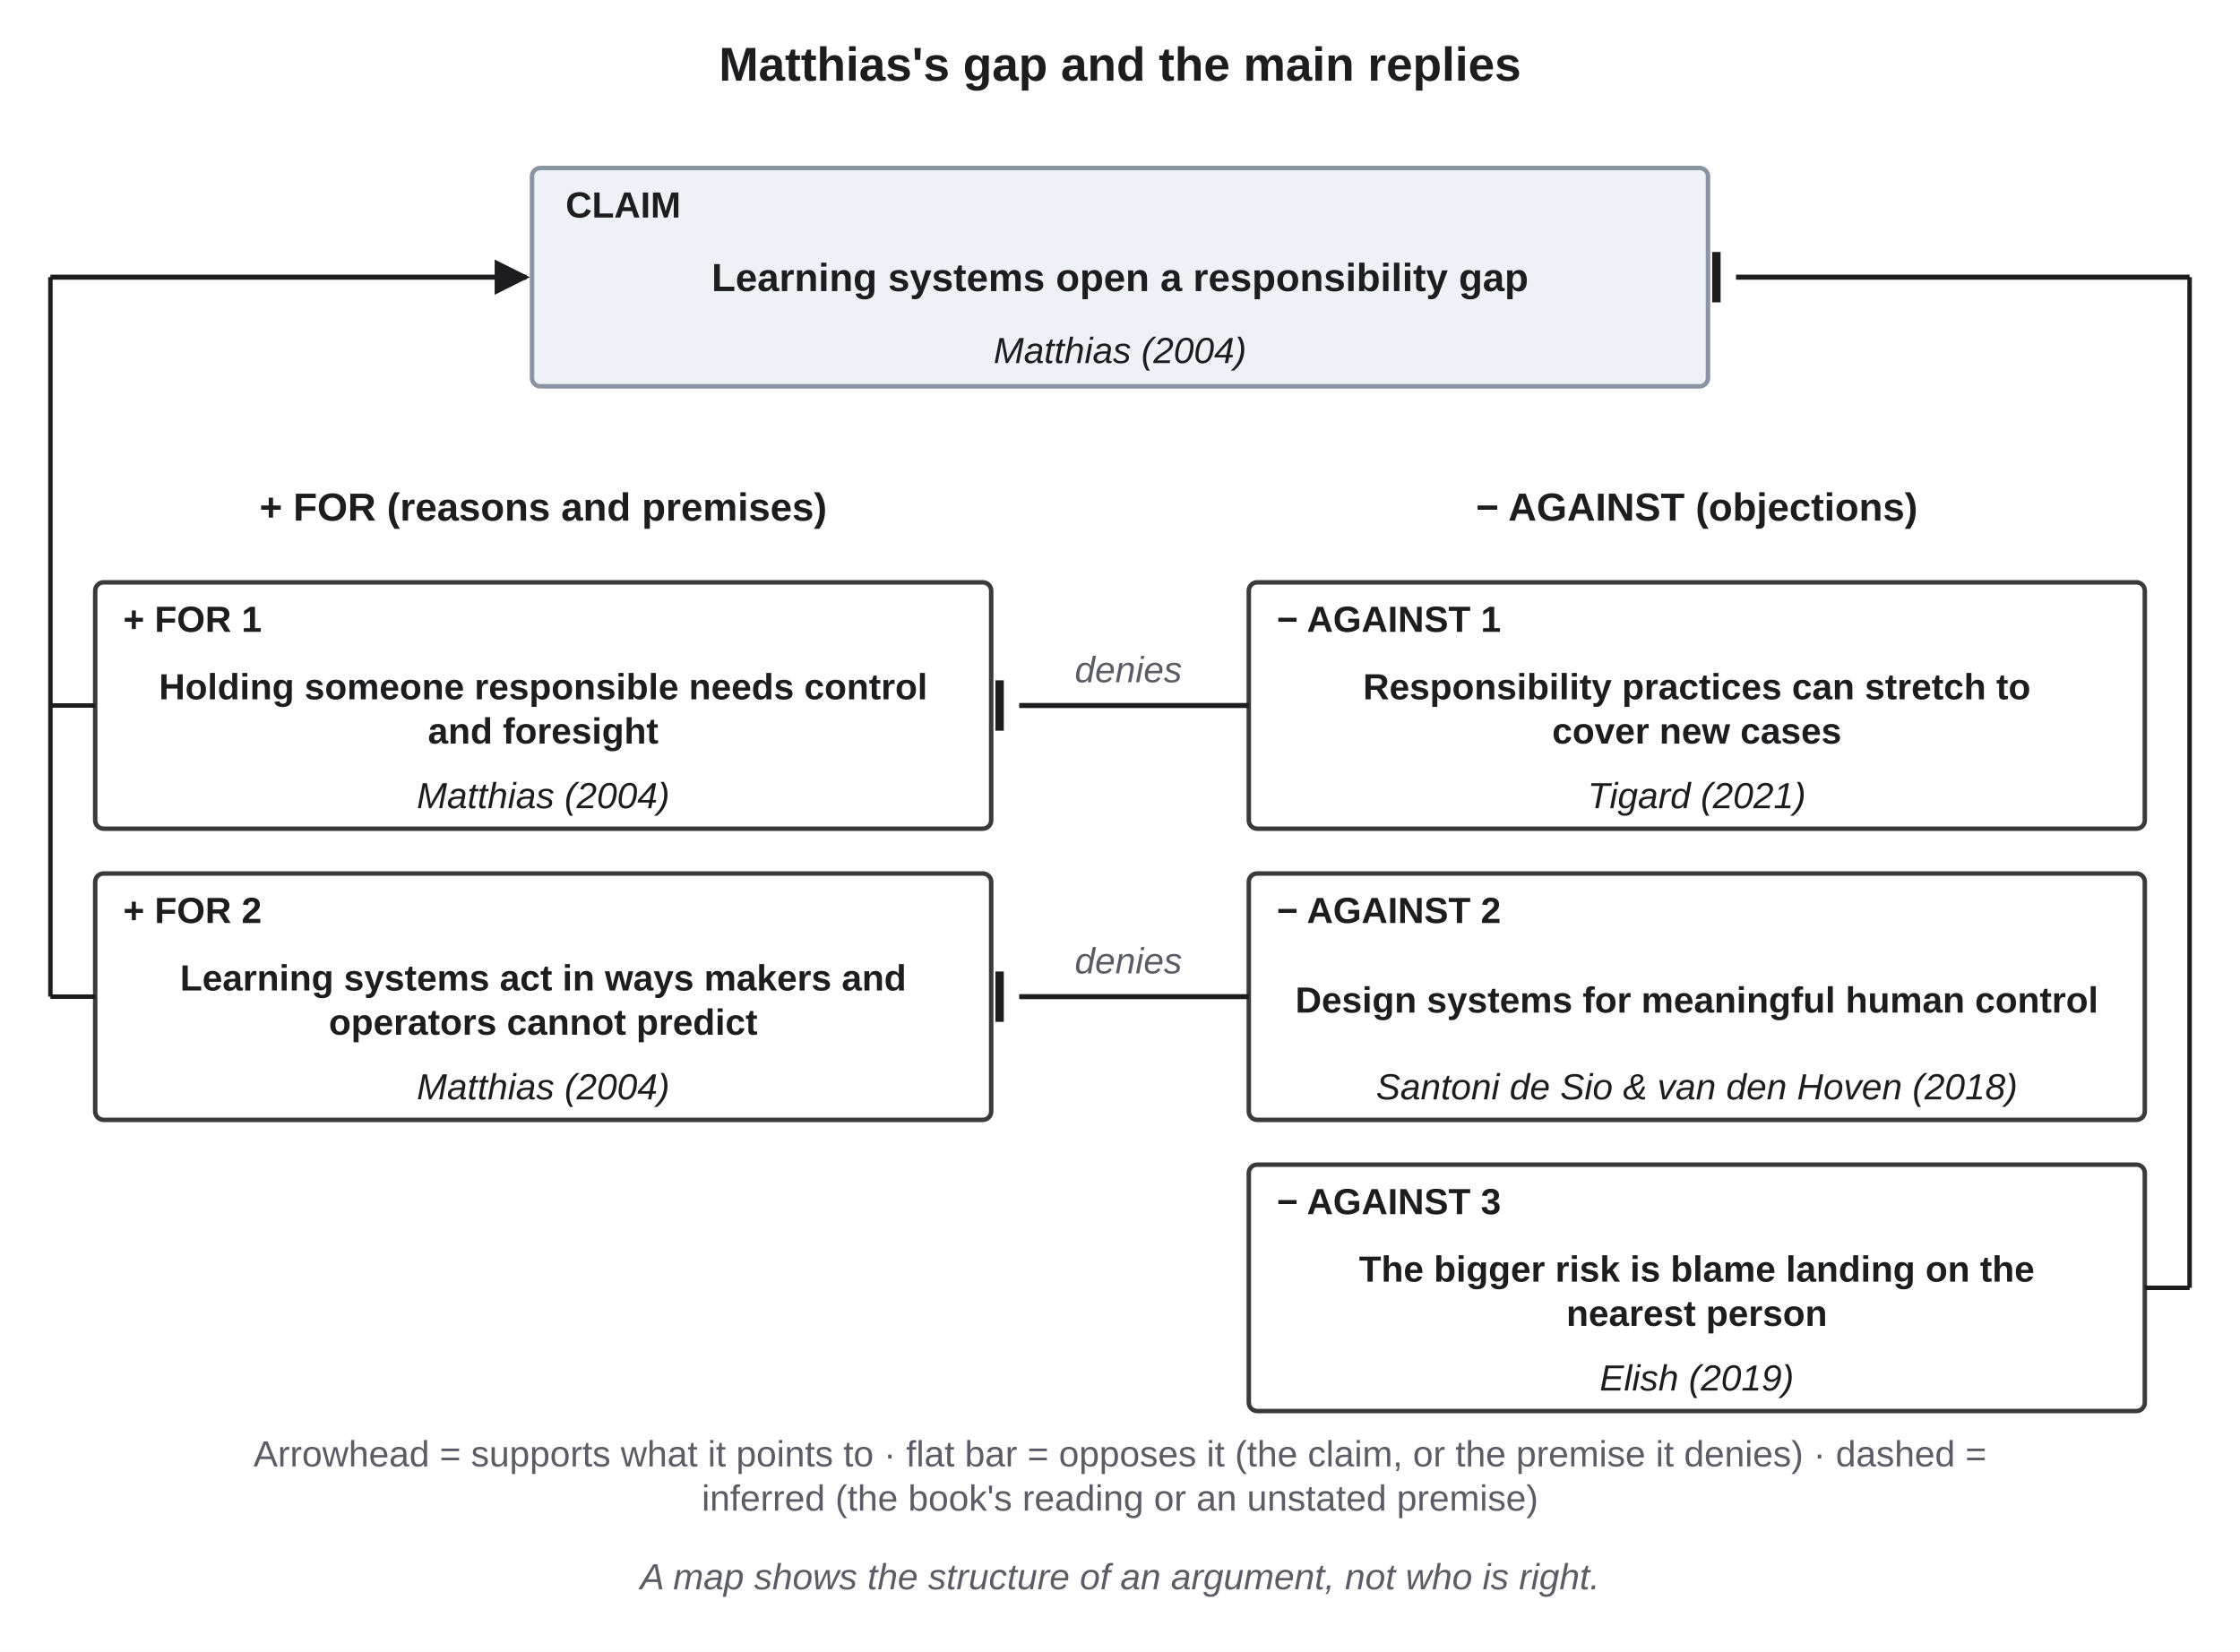
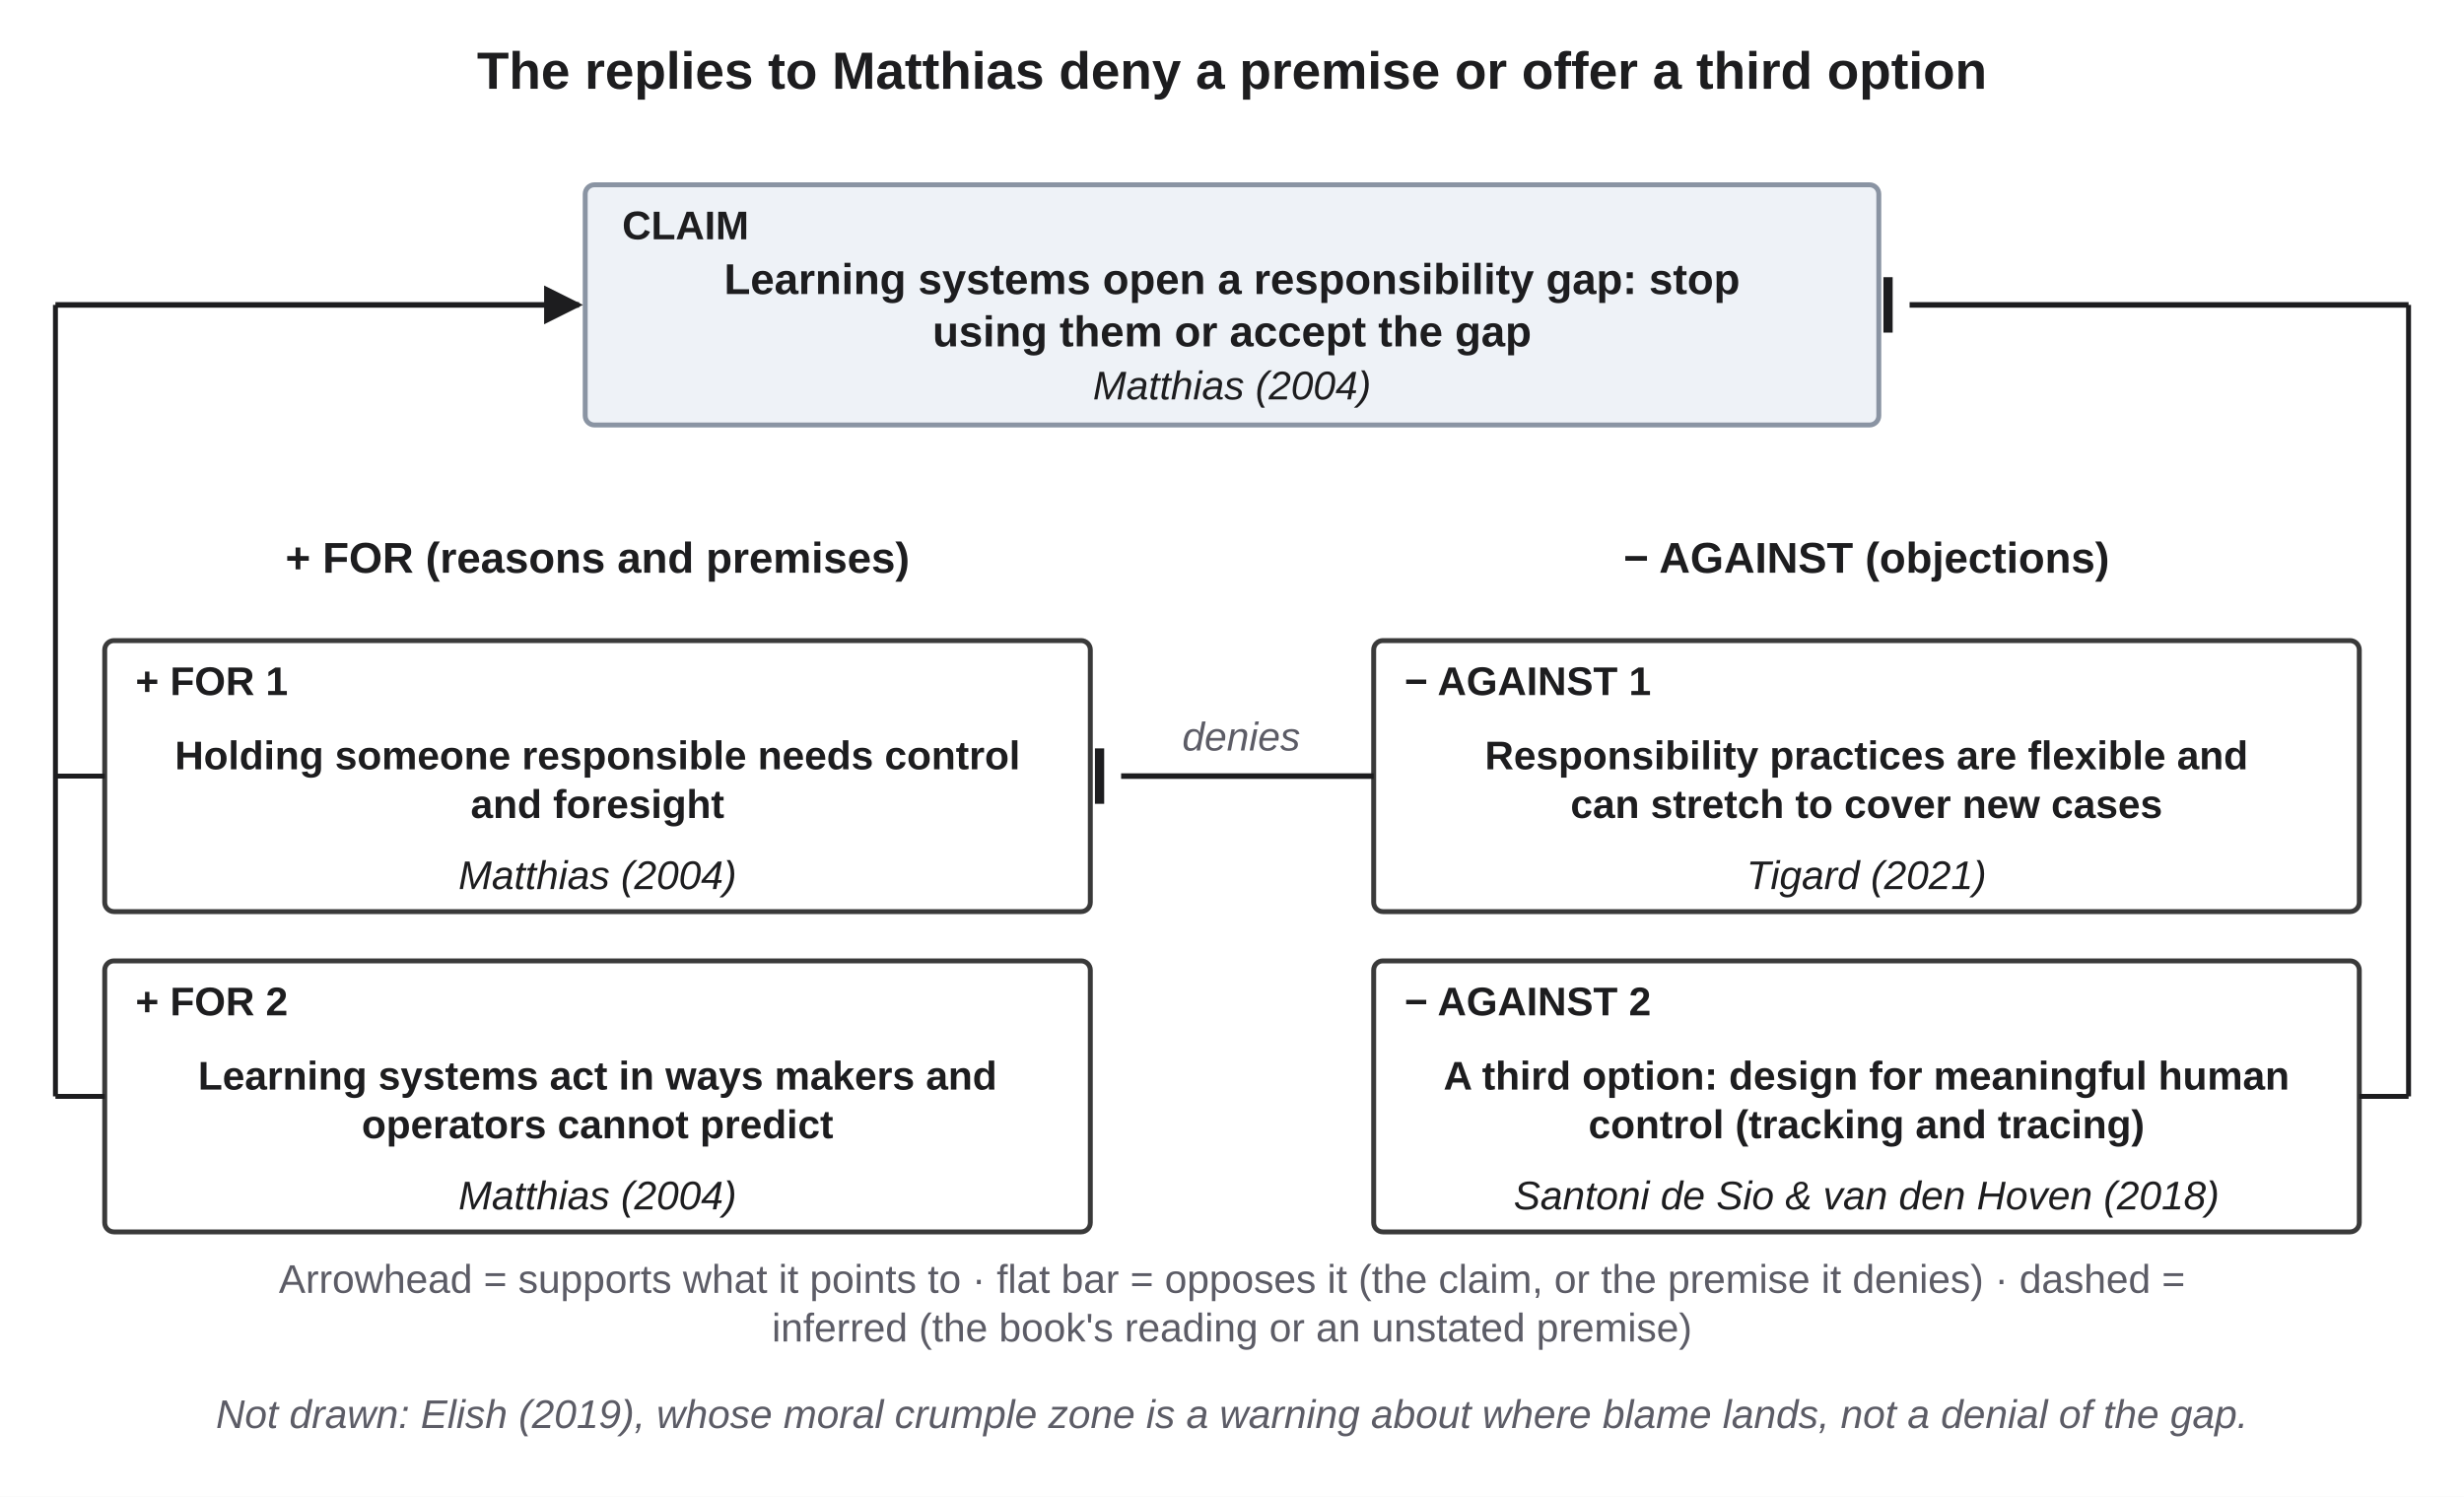
- <svg xmlns="http://www.w3.org/2000/svg" viewBox="0 0 800 590" width="800" height="590" role="img" font-family="'Source Sans 3', 'Source Sans Pro', 'Helvetica Neue', Arial, sans-serif">
+ <svg xmlns="http://www.w3.org/2000/svg" viewBox="0 0 800 486" width="800" height="486" role="img" font-family="'Source Sans 3', 'Source Sans Pro', 'Helvetica Neue', Arial, sans-serif">
  <defs>
    <marker id="arrow-color" viewBox="0 0 10 10" refX="9" refY="5" markerWidth="7" markerHeight="7" orient="auto-start-reverse">
      <path d="M0,0 L10,5 L0,10 z" fill="#1D1D1F" />
    </marker>
    <pattern id="hatch" patternUnits="userSpaceOnUse" width="8" height="8" patternTransform="rotate(45)">
      <rect width="8" height="8" fill="#FFFFFF" />
      <line x1="0" y1="0" x2="0" y2="8" stroke="#9A9A9A" stroke-width="1.3" />
    </pattern>
    <pattern id="dots" patternUnits="userSpaceOnUse" width="7" height="7">
      <rect width="7" height="7" fill="#FFFFFF" />
      <circle cx="3.5" cy="3.5" r="1.2" fill="#000" />
    </pattern>
  </defs>
-   <rect width="800" height="590" fill="#FFFFFF" />
-   <text x="400.0" y="24.0" font-size="17" font-weight="700" text-anchor="middle" dominant-baseline="middle" fill="#1D1D1F" style="">Matthias's gap and the main replies</text>
+   <rect width="800" height="486" fill="#FFFFFF" />
+   <text x="400.0" y="24.0" font-size="17" font-weight="700" text-anchor="middle" dominant-baseline="middle" fill="#1D1D1F" style="">The replies to Matthias deny a premise or offer a third option</text>
  <rect x="190" y="60" width="420" height="78" rx="3" fill="#EEF2F7" stroke="#8A94A3" stroke-width="1.6" />
  <text x="400.0" y="99.0" font-size="14" font-weight="600" text-anchor="middle" dominant-baseline="middle" fill="#1D1D1F" style="" />
  <text x="202.0" y="74.0" font-size="13" font-weight="700" text-anchor="start" dominant-baseline="middle" fill="#1D1D1F" style="">CLAIM</text>
-   <text x="400.0" y="100.0" font-size="14" font-weight="600" text-anchor="middle" dominant-baseline="middle" fill="#1D1D1F" style="">Learning systems open a responsibility gap</text>
+   <text x="400.0" y="91.5" font-size="14" font-weight="600" text-anchor="middle" dominant-baseline="middle" fill="#1D1D1F" style="">Learning systems open a responsibility gap: stop</text>
+   <text x="400.0" y="108.5" font-size="14" font-weight="600" text-anchor="middle" dominant-baseline="middle" fill="#1D1D1F" style="">using them or accept the gap</text>
  <text x="400.0" y="126.0" font-size="13" font-weight="normal" text-anchor="middle" dominant-baseline="middle" fill="#1D1D1F" style="font-style:italic;">Matthias (2004)</text>
  <text x="194.0" y="182.0" font-size="14" font-weight="700" text-anchor="middle" dominant-baseline="middle" fill="#1D1D1F" style="">+ FOR (reasons and premises)</text>
  <text x="606.0" y="182.0" font-size="14" font-weight="700" text-anchor="middle" dominant-baseline="middle" fill="#1D1D1F" style="">− AGAINST (objections)</text>
  <line x1="18" y1="99.0" x2="18" y2="356.0" stroke="#1D1D1F" stroke-width="1.6" />
  <path d="M18.0,99.0 L188.0,99.0" fill="none" stroke="#1D1D1F" stroke-width="1.8" marker-end="url(#arrow-color)" />
  <rect x="34" y="208" width="320" height="88" rx="3" fill="#FFFFFF" stroke="#3A3A3A" stroke-width="1.6" />
  <text x="194.0" y="252.0" font-size="14" font-weight="600" text-anchor="middle" dominant-baseline="middle" fill="#1D1D1F" style="" />
  <text x="44.0" y="222.0" font-size="13" font-weight="700" text-anchor="start" dominant-baseline="middle" fill="#1D1D1F" style="">+ FOR 1</text>
  <text x="194.0" y="246.1" font-size="13" font-weight="600" text-anchor="middle" dominant-baseline="middle" fill="#1D1D1F" style="">Holding someone responsible needs control</text>
  <text x="194.0" y="261.9" font-size="13" font-weight="600" text-anchor="middle" dominant-baseline="middle" fill="#1D1D1F" style="">and foresight</text>
  <text x="194.0" y="285.0" font-size="13" font-weight="normal" text-anchor="middle" dominant-baseline="middle" fill="#1D1D1F" style="font-style:italic;">Matthias (2004)</text>
  <line x1="18" y1="252.0" x2="34" y2="252.0" stroke="#1D1D1F" stroke-width="1.6" />
  <rect x="34" y="312" width="320" height="88" rx="3" fill="#FFFFFF" stroke="#3A3A3A" stroke-width="1.6" />
  <text x="194.0" y="356.0" font-size="14" font-weight="600" text-anchor="middle" dominant-baseline="middle" fill="#1D1D1F" style="" />
  <text x="44.0" y="326.0" font-size="13" font-weight="700" text-anchor="start" dominant-baseline="middle" fill="#1D1D1F" style="">+ FOR 2</text>
  <text x="194.0" y="350.1" font-size="13" font-weight="600" text-anchor="middle" dominant-baseline="middle" fill="#1D1D1F" style="">Learning systems act in ways makers and</text>
  <text x="194.0" y="365.9" font-size="13" font-weight="600" text-anchor="middle" dominant-baseline="middle" fill="#1D1D1F" style="">operators cannot predict</text>
  <text x="194.0" y="389.0" font-size="13" font-weight="normal" text-anchor="middle" dominant-baseline="middle" fill="#1D1D1F" style="font-style:italic;">Matthias (2004)</text>
  <line x1="18" y1="356.0" x2="34" y2="356.0" stroke="#1D1D1F" stroke-width="1.6" />
-   <line x1="782" y1="99.0" x2="782" y2="460.0" stroke="#1D1D1F" stroke-width="1.6" />
+   <line x1="782" y1="99.0" x2="782" y2="356.0" stroke="#1D1D1F" stroke-width="1.6" />
  <line x1="782" y1="99.0" x2="620" y2="99.0" stroke="#1D1D1F" stroke-width="1.8" />
  <line x1="613" y1="90.0" x2="613" y2="108.0" stroke="#1D1D1F" stroke-width="3" />
  <rect x="446" y="208" width="320" height="88" rx="3" fill="#FFFFFF" stroke="#3A3A3A" stroke-width="1.6" />
  <text x="606.0" y="252.0" font-size="14" font-weight="600" text-anchor="middle" dominant-baseline="middle" fill="#1D1D1F" style="" />
  <text x="456.0" y="222.0" font-size="13" font-weight="700" text-anchor="start" dominant-baseline="middle" fill="#1D1D1F" style="">− AGAINST 1</text>
-   <text x="606.0" y="246.1" font-size="13" font-weight="600" text-anchor="middle" dominant-baseline="middle" fill="#1D1D1F" style="">Responsibility practices can stretch to</text>
-   <text x="606.0" y="261.9" font-size="13" font-weight="600" text-anchor="middle" dominant-baseline="middle" fill="#1D1D1F" style="">cover new cases</text>
+   <text x="606.0" y="246.1" font-size="13" font-weight="600" text-anchor="middle" dominant-baseline="middle" fill="#1D1D1F" style="">Responsibility practices are flexible and</text>
+   <text x="606.0" y="261.9" font-size="13" font-weight="600" text-anchor="middle" dominant-baseline="middle" fill="#1D1D1F" style="">can stretch to cover new cases</text>
  <text x="606.0" y="285.0" font-size="13" font-weight="normal" text-anchor="middle" dominant-baseline="middle" fill="#1D1D1F" style="font-style:italic;">Tigard (2021)</text>
  <line x1="446" y1="252.0" x2="364" y2="252.0" stroke="#1D1D1F" stroke-width="1.8" />
  <line x1="357" y1="243.0" x2="357" y2="261.0" stroke="#1D1D1F" stroke-width="3" />
  <text x="403.0" y="240.0" font-size="13" font-weight="normal" text-anchor="middle" dominant-baseline="middle" fill="#5C5C66" style="font-style:italic;">denies</text>
  <rect x="446" y="312" width="320" height="88" rx="3" fill="#FFFFFF" stroke="#3A3A3A" stroke-width="1.6" />
  <text x="606.0" y="356.0" font-size="14" font-weight="600" text-anchor="middle" dominant-baseline="middle" fill="#1D1D1F" style="" />
  <text x="456.0" y="326.0" font-size="13" font-weight="700" text-anchor="start" dominant-baseline="middle" fill="#1D1D1F" style="">− AGAINST 2</text>
-   <text x="606.0" y="358.0" font-size="13" font-weight="600" text-anchor="middle" dominant-baseline="middle" fill="#1D1D1F" style="">Design systems for meaningful human control</text>
+   <text x="606.0" y="350.1" font-size="13" font-weight="600" text-anchor="middle" dominant-baseline="middle" fill="#1D1D1F" style="">A third option: design for meaningful human</text>
+   <text x="606.0" y="365.9" font-size="13" font-weight="600" text-anchor="middle" dominant-baseline="middle" fill="#1D1D1F" style="">control (tracking and tracing)</text>
  <text x="606.0" y="389.0" font-size="13" font-weight="normal" text-anchor="middle" dominant-baseline="middle" fill="#1D1D1F" style="font-style:italic;">Santoni de Sio &amp; van den Hoven (2018)</text>
-   <line x1="446" y1="356.0" x2="364" y2="356.0" stroke="#1D1D1F" stroke-width="1.8" />
-   <line x1="357" y1="347.0" x2="357" y2="365.0" stroke="#1D1D1F" stroke-width="3" />
-   <text x="403.0" y="344.0" font-size="13" font-weight="normal" text-anchor="middle" dominant-baseline="middle" fill="#5C5C66" style="font-style:italic;">denies</text>
-   <rect x="446" y="416" width="320" height="88" rx="3" fill="#FFFFFF" stroke="#3A3A3A" stroke-width="1.6" />
-   <text x="606.0" y="460.0" font-size="14" font-weight="600" text-anchor="middle" dominant-baseline="middle" fill="#1D1D1F" style="" />
-   <text x="456.0" y="430.0" font-size="13" font-weight="700" text-anchor="start" dominant-baseline="middle" fill="#1D1D1F" style="">− AGAINST 3</text>
-   <text x="606.0" y="454.1" font-size="13" font-weight="600" text-anchor="middle" dominant-baseline="middle" fill="#1D1D1F" style="">The bigger risk is blame landing on the</text>
-   <text x="606.0" y="469.9" font-size="13" font-weight="600" text-anchor="middle" dominant-baseline="middle" fill="#1D1D1F" style="">nearest person</text>
-   <text x="606.0" y="493.0" font-size="13" font-weight="normal" text-anchor="middle" dominant-baseline="middle" fill="#1D1D1F" style="font-style:italic;">Elish (2019)</text>
-   <line x1="766" y1="460.0" x2="782" y2="460.0" stroke="#1D1D1F" stroke-width="1.6" />
-   <text x="400.0" y="520.1" font-size="13" font-weight="normal" text-anchor="middle" dominant-baseline="middle" fill="#5C5C66" style="">Arrowhead = supports what it points to · flat bar = opposes it (the claim, or the premise it denies) · dashed =</text>
-   <text x="400.0" y="535.9" font-size="13" font-weight="normal" text-anchor="middle" dominant-baseline="middle" fill="#5C5C66" style="">inferred (the book's reading or an unstated premise)</text>
-   <text x="400.0" y="564.0" font-size="13" font-weight="normal" text-anchor="middle" dominant-baseline="middle" fill="#5C5C66" style="font-style:italic;">A map shows the structure of an argument, not who is right.</text>
+   <line x1="766" y1="356.0" x2="782" y2="356.0" stroke="#1D1D1F" stroke-width="1.6" />
+   <text x="400.0" y="416.1" font-size="13" font-weight="normal" text-anchor="middle" dominant-baseline="middle" fill="#5C5C66" style="">Arrowhead = supports what it points to · flat bar = opposes it (the claim, or the premise it denies) · dashed =</text>
+   <text x="400.0" y="431.9" font-size="13" font-weight="normal" text-anchor="middle" dominant-baseline="middle" fill="#5C5C66" style="">inferred (the book's reading or an unstated premise)</text>
+   <text x="400.0" y="460.0" font-size="13" font-weight="normal" text-anchor="middle" dominant-baseline="middle" fill="#5C5C66" style="font-style:italic;">Not drawn: Elish (2019), whose moral crumple zone is a warning about where blame lands, not a denial of the gap.</text>
</svg>
